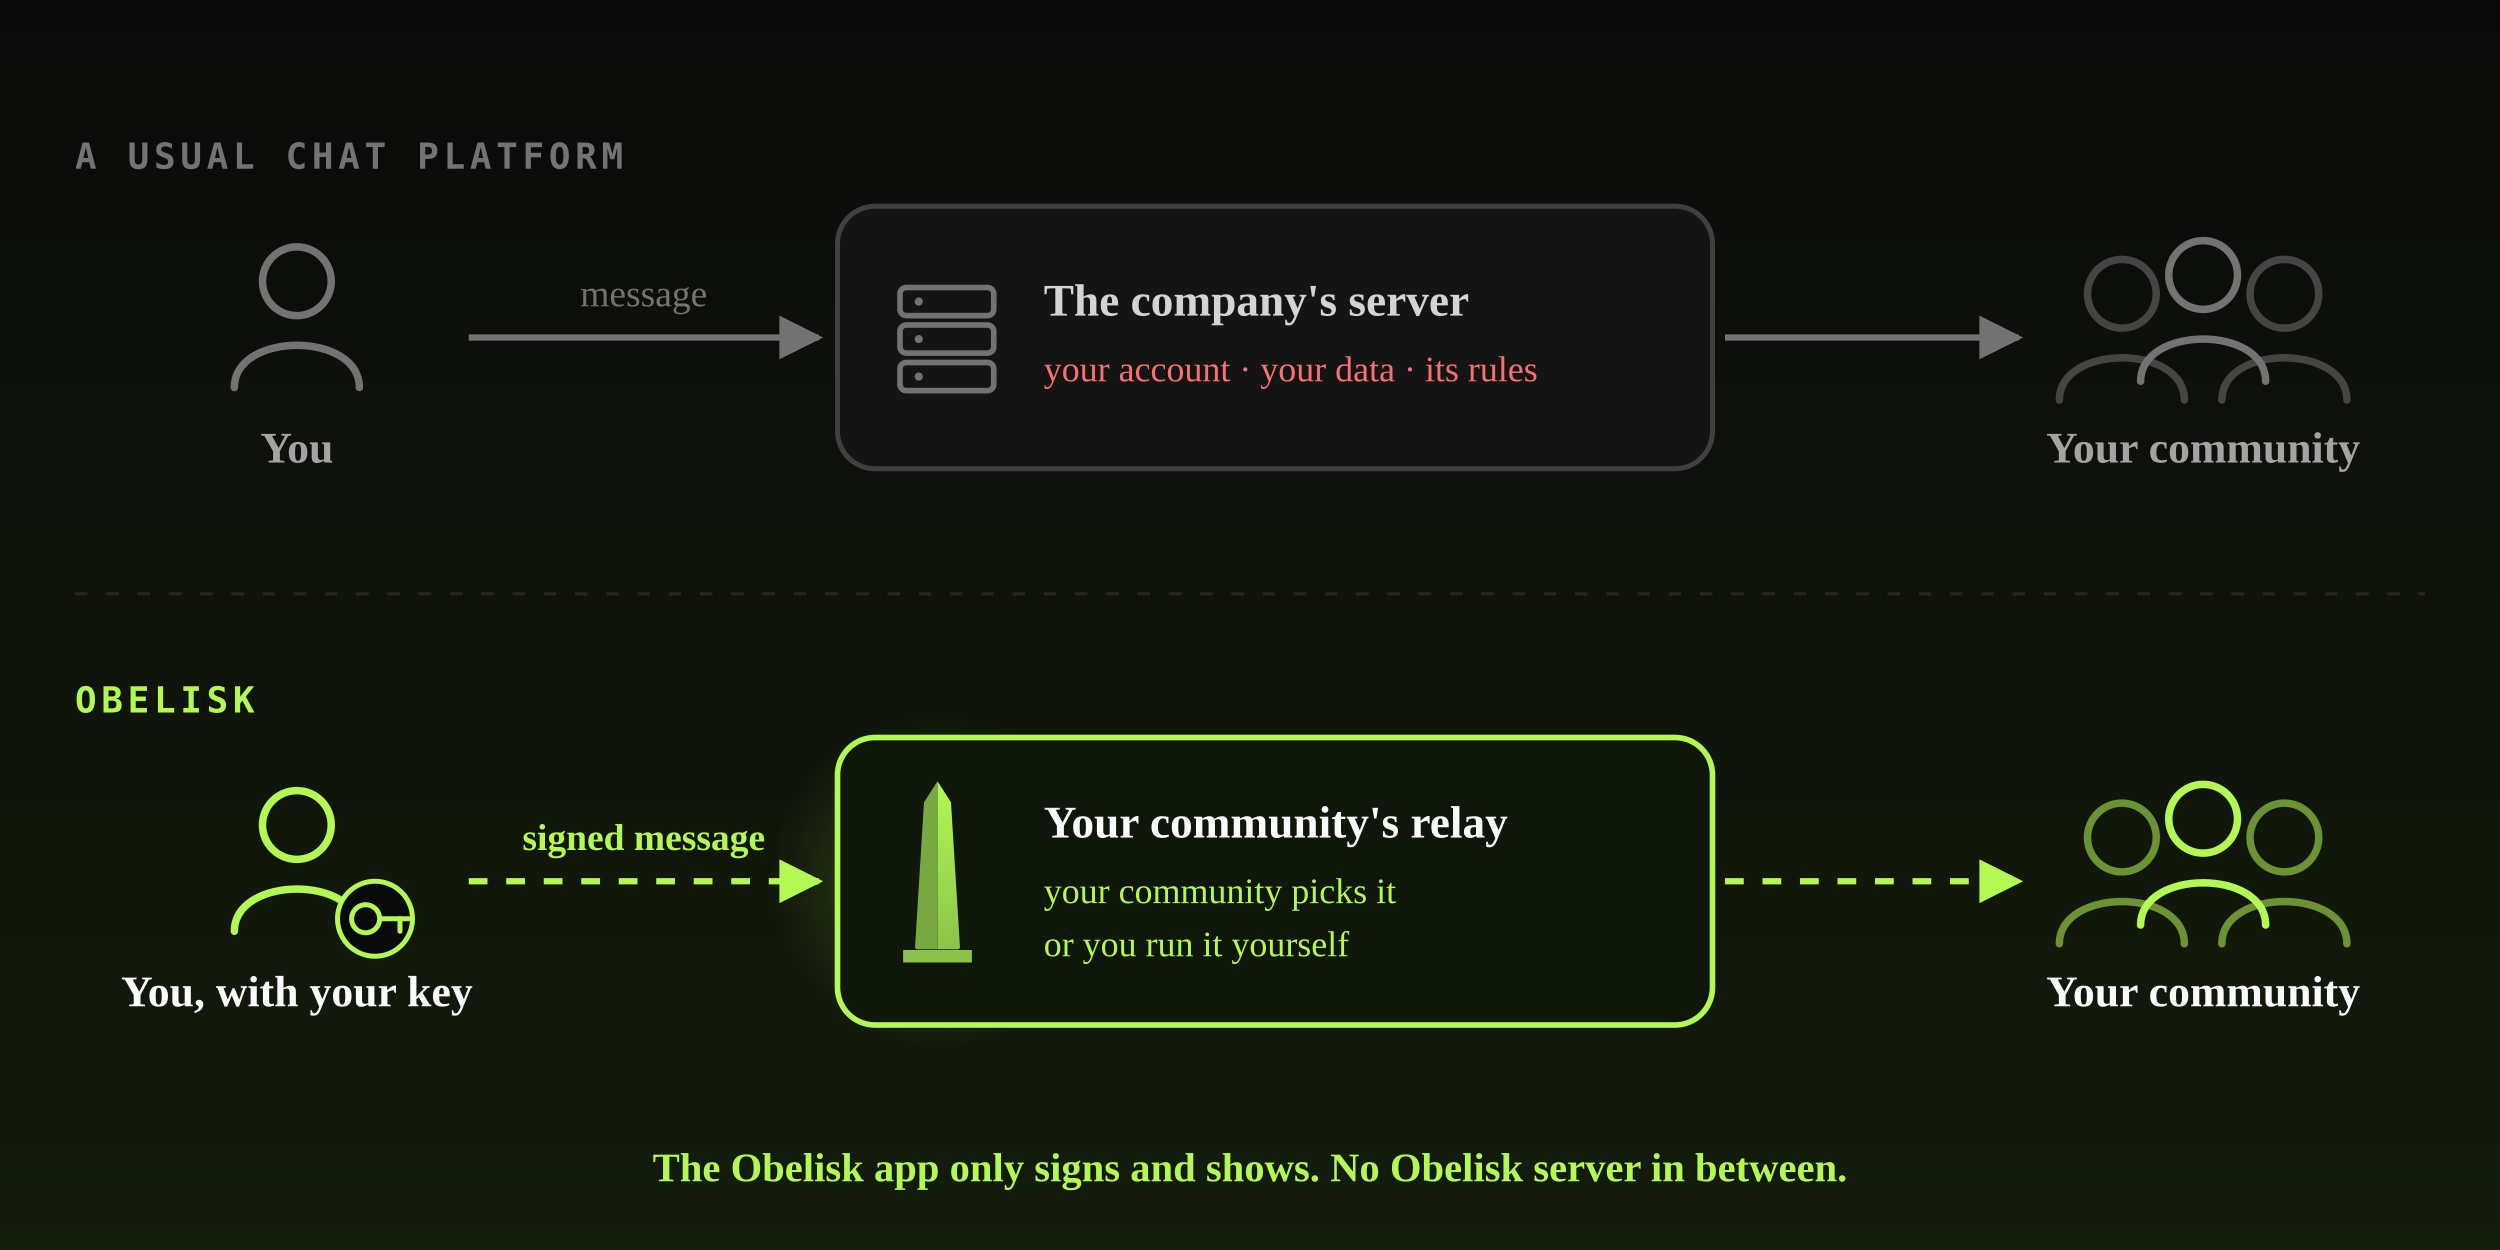
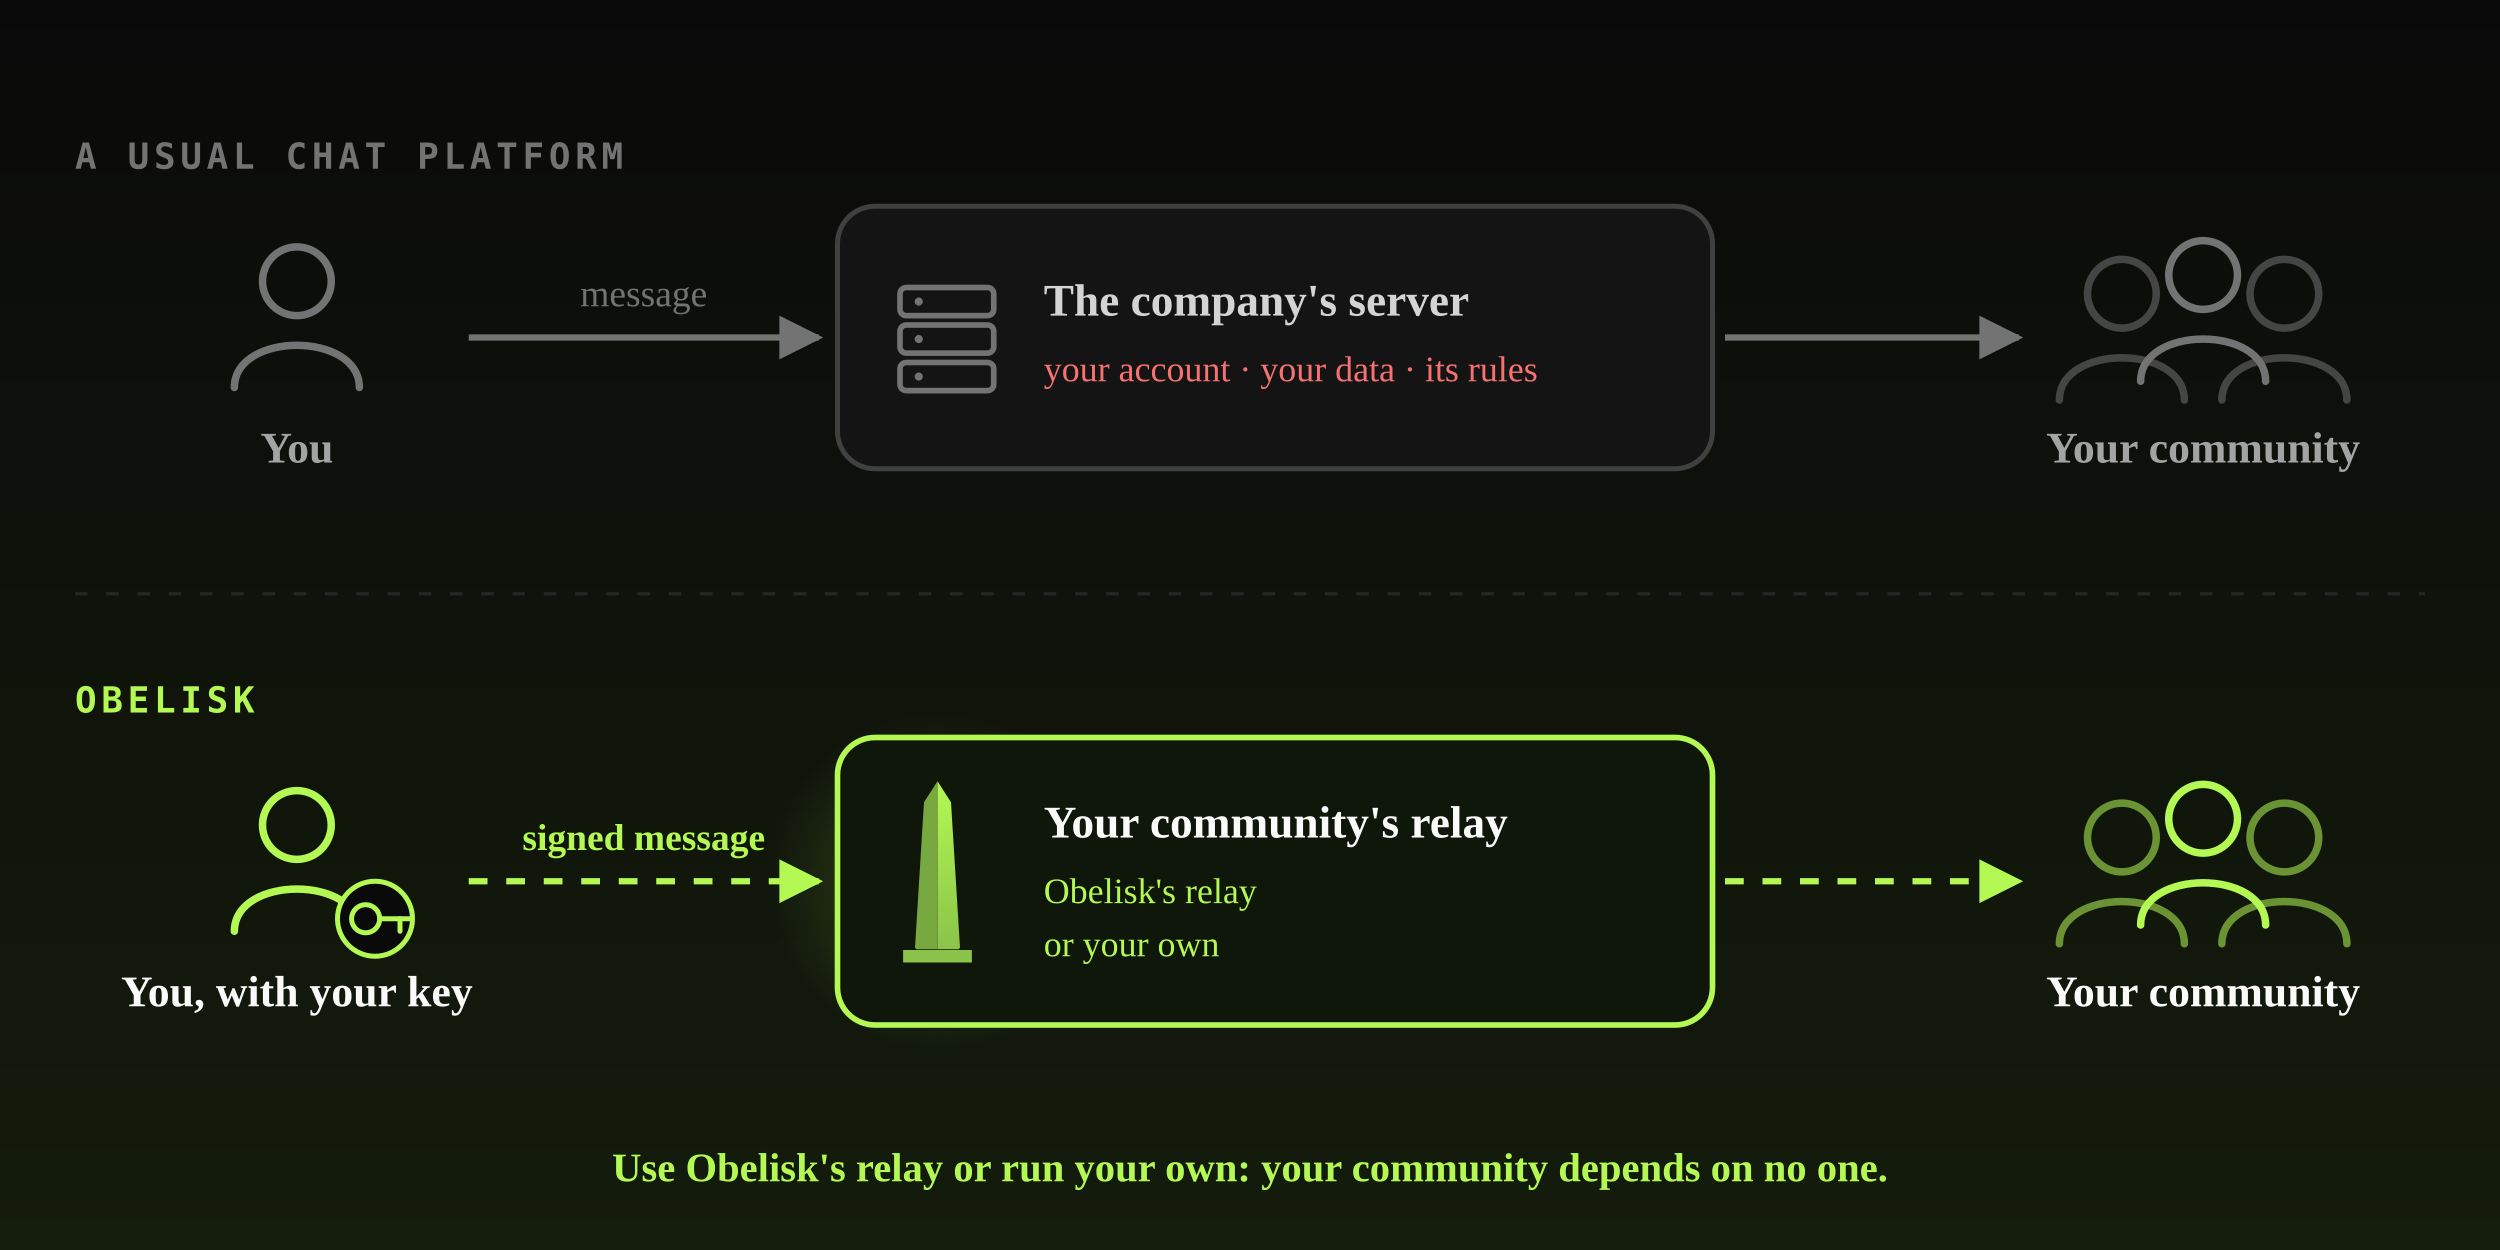
<svg xmlns="http://www.w3.org/2000/svg" viewBox="0 0 800 400" role="img" aria-labelledby="hero-how-title hero-how-desc" class="w-full h-auto">
  <defs>
    <linearGradient id="sky-how" x1="0" y1="0" x2="0" y2="1">
      <stop offset="0%" stop-color="#0a0a0a" />
      <stop offset="100%" stop-color="#141c0c" />
    </linearGradient>
    <linearGradient id="how-obelisk-body" x1="0" y1="0" x2="0" y2="1">
      <stop offset="0%" stop-color="#b4f953" />
      <stop offset="100%" stop-color="#8bc34a" />
    </linearGradient>
    <radialGradient id="how-server-glow" cx="0.5" cy="0.5" r="0.5">
      <stop offset="0%" stop-color="#b4f953" stop-opacity="0.22" />
      <stop offset="100%" stop-color="#b4f953" stop-opacity="0" />
    </radialGradient>
    <marker id="how-arrow" viewBox="0 0 10 10" refX="9" refY="5" markerWidth="7" markerHeight="7" orient="auto-start-reverse">
      <path d="M 0 0 L 10 5 L 0 10 z" fill="#b4f953" />
    </marker>
    <marker id="how-arrow-dim" viewBox="0 0 10 10" refX="9" refY="5" markerWidth="7" markerHeight="7" orient="auto-start-reverse">
      <path d="M 0 0 L 10 5 L 0 10 z" fill="#737373" />
    </marker>
  </defs>
  <rect width="800" height="400" fill="url(#sky-how)" />
  <g>
    <text x="24" y="54" font-size="11.5" font-weight="700" fill="#737373" font-family="monospace" letter-spacing="1.5">A USUAL CHAT PLATFORM</text>
    <g stroke="#737373" stroke-width="2.4" fill="none" stroke-linecap="round">
      <circle cx="95" cy="90" r="11" />
      <path d="M75 124 C 75 106, 115 106, 115 124" />
    </g>
    <text x="95" y="148" text-anchor="middle" font-size="14" font-weight="700" fill="#a3a3a3">You</text>
    <line x1="150" y1="108" x2="262" y2="108" stroke="#737373" stroke-width="2" marker-end="url(#how-arrow-dim)" />
    <text x="206" y="98" text-anchor="middle" font-size="12" font-weight="400" fill="#737373">message</text>
    <rect x="268" y="66" width="280" height="84" rx="12" fill="#141414" stroke="#404040" stroke-width="1.6" />
    <g stroke="#737373" stroke-width="1.8" fill="none">
      <g>
        <rect x="288" y="92" width="30" height="9" rx="2" />
        <circle cx="294" cy="96.5" r="1.3" fill="#737373" stroke="none" />
      </g>
      <g>
        <rect x="288" y="104" width="30" height="9" rx="2" />
        <circle cx="294" cy="108.5" r="1.3" fill="#737373" stroke="none" />
      </g>
      <g>
        <rect x="288" y="116" width="30" height="9" rx="2" />
        <circle cx="294" cy="120.5" r="1.3" fill="#737373" stroke="none" />
      </g>
    </g>
    <text x="334" y="101" font-size="14.5" font-weight="700" fill="#d4d4d4">The company's server</text>
    <text x="334" y="122" font-size="11.5" fill="#f87171">your account · your data · its rules</text>
    <line x1="552" y1="108" x2="646" y2="108" stroke="#737373" stroke-width="2" marker-end="url(#how-arrow-dim)" />
    <g>
      <g opacity="0.55">
        <g stroke="#737373" stroke-width="2.4" fill="none" stroke-linecap="round">
          <circle cx="679" cy="94" r="11" />
          <path d="M659 128 C 659 110, 699 110, 699 128" />
        </g>
        <g stroke="#737373" stroke-width="2.4" fill="none" stroke-linecap="round">
          <circle cx="731" cy="94" r="11" />
          <path d="M711 128 C 711 110, 751 110, 751 128" />
        </g>
      </g>
      <g stroke="#737373" stroke-width="2.4" fill="none" stroke-linecap="round">
        <circle cx="705" cy="88" r="11" />
        <path d="M685 122 C 685 104, 725 104, 725 122" />
      </g>
    </g>
    <text x="705" y="148" text-anchor="middle" font-size="14" font-weight="700" fill="#a3a3a3">Your community</text>
  </g>
  <line x1="24" y1="190" x2="776" y2="190" stroke="#262626" stroke-width="1" stroke-dasharray="4 6" />
  <g>
    <text x="24" y="228" font-size="11.5" font-weight="700" fill="#b4f953" font-family="monospace" letter-spacing="1.5">OBELISK</text>
    <g stroke="#b4f953" stroke-width="2.4" fill="none" stroke-linecap="round">
      <circle cx="95" cy="264" r="11" />
      <path d="M75 298 C 75 280, 115 280, 115 298" />
    </g>
    <g>
      <circle cx="120" cy="294" r="12" fill="#0a0a0a" stroke="#b4f953" stroke-width="1.6" />
      <g stroke="#b4f953" stroke-width="1.6" fill="none" stroke-linecap="round">
        <circle cx="117" cy="294" r="4.5" />
        <line x1="122" y1="294" x2="131" y2="294" />
        <line x1="128" y1="294" x2="128" y2="298" />
      </g>
    </g>
    <text x="95" y="322" text-anchor="middle" font-size="14" font-weight="700" fill="#fafafa">You, with your key</text>
    <line x1="150" y1="282" x2="262" y2="282" stroke="#b4f953" stroke-width="2" stroke-dasharray="6 6" marker-end="url(#how-arrow)" />
    <text x="206" y="272" text-anchor="middle" font-size="12" font-weight="700" fill="#b4f953">signed message</text>
    <circle cx="300" cy="282" r="54" fill="url(#how-server-glow)" style="transform-origin:300px 282px;transform-box:fill-box" />
    <rect x="268" y="236" width="280" height="92" rx="12" fill="#0f160a" stroke="#b4f953" stroke-width="1.8" />
    <g>
      <g transform="translate(269.28 248.08) scale(0.12)">
        <path d="M 256,16 L 220,72 L 196,460 L 200,464 L 256,464 L 256,72 Z" fill="#8bc34a" opacity="0.85" />
        <path d="M 256,16 L 292,72 L 316,460 L 312,464 L 256,464 L 256,72 Z" fill="url(#how-obelisk-body)" />
      </g>
      <rect x="289" y="304" width="22" height="4" fill="#8bc34a" />
    </g>
    <text x="334" y="268" font-size="14.5" font-weight="700" fill="#fafafa">Your community's relay</text>
-     <text x="334" y="289" font-size="11.5" fill="#b4f953">your community picks it</text>
-     <text x="334" y="306" font-size="11.5" fill="#b4f953">or you run it yourself</text>
+     <text x="334" y="289" font-size="11.5" fill="#b4f953">Obelisk's relay</text>
+     <text x="334" y="306" font-size="11.5" fill="#b4f953">or your own</text>
    <line x1="552" y1="282" x2="646" y2="282" stroke="#b4f953" stroke-width="2" stroke-dasharray="6 6" marker-end="url(#how-arrow)" />
    <g>
      <g opacity="0.55">
        <g stroke="#b4f953" stroke-width="2.4" fill="none" stroke-linecap="round">
          <circle cx="679" cy="268" r="11" />
          <path d="M659 302 C 659 284, 699 284, 699 302" />
        </g>
        <g stroke="#b4f953" stroke-width="2.4" fill="none" stroke-linecap="round">
          <circle cx="731" cy="268" r="11" />
          <path d="M711 302 C 711 284, 751 284, 751 302" />
        </g>
      </g>
      <g stroke="#b4f953" stroke-width="2.4" fill="none" stroke-linecap="round">
        <circle cx="705" cy="262" r="11" />
        <path d="M685 296 C 685 278, 725 278, 725 296" />
      </g>
    </g>
    <text x="705" y="322" text-anchor="middle" font-size="14" font-weight="700" fill="#fafafa">Your community</text>
  </g>
-   <text x="400" y="378" text-anchor="middle" font-size="13" font-weight="700" fill="#b4f953">The Obelisk app only signs and shows. No Obelisk server in between.</text>
+   <text x="400" y="378" text-anchor="middle" font-size="13" font-weight="700" fill="#b4f953">Use Obelisk's relay or run your own: your community depends on no one.</text>
</svg>
